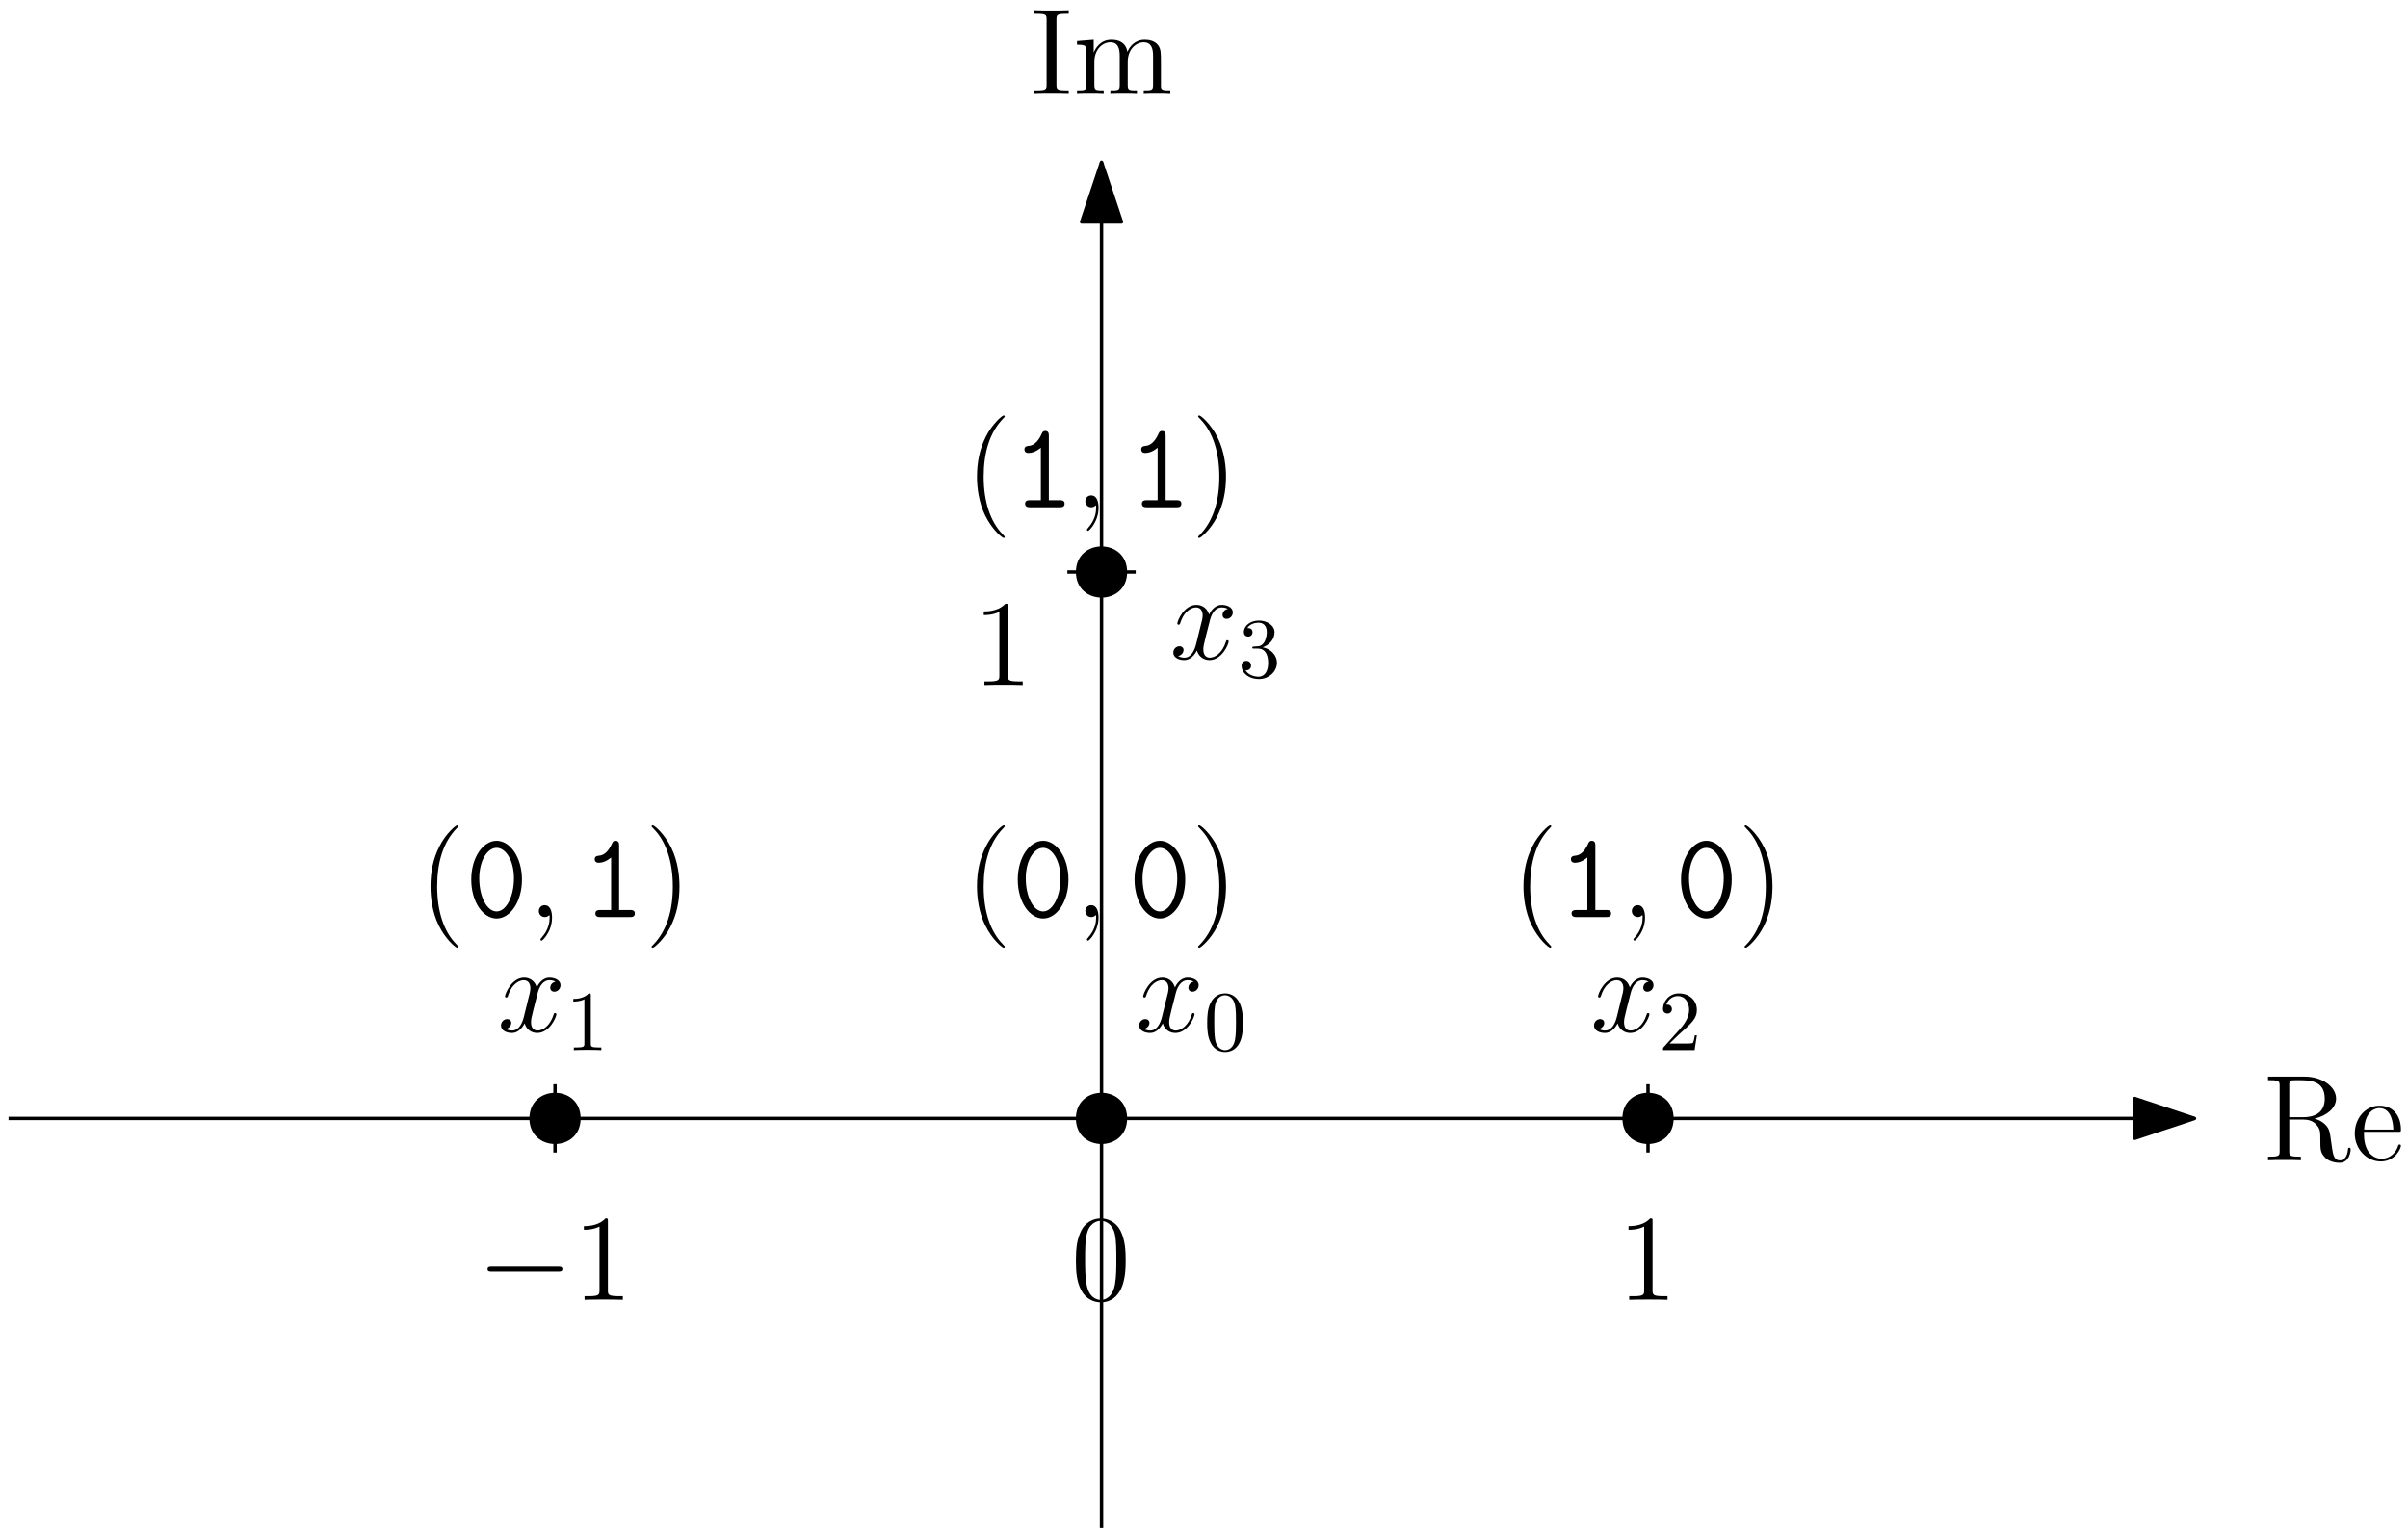
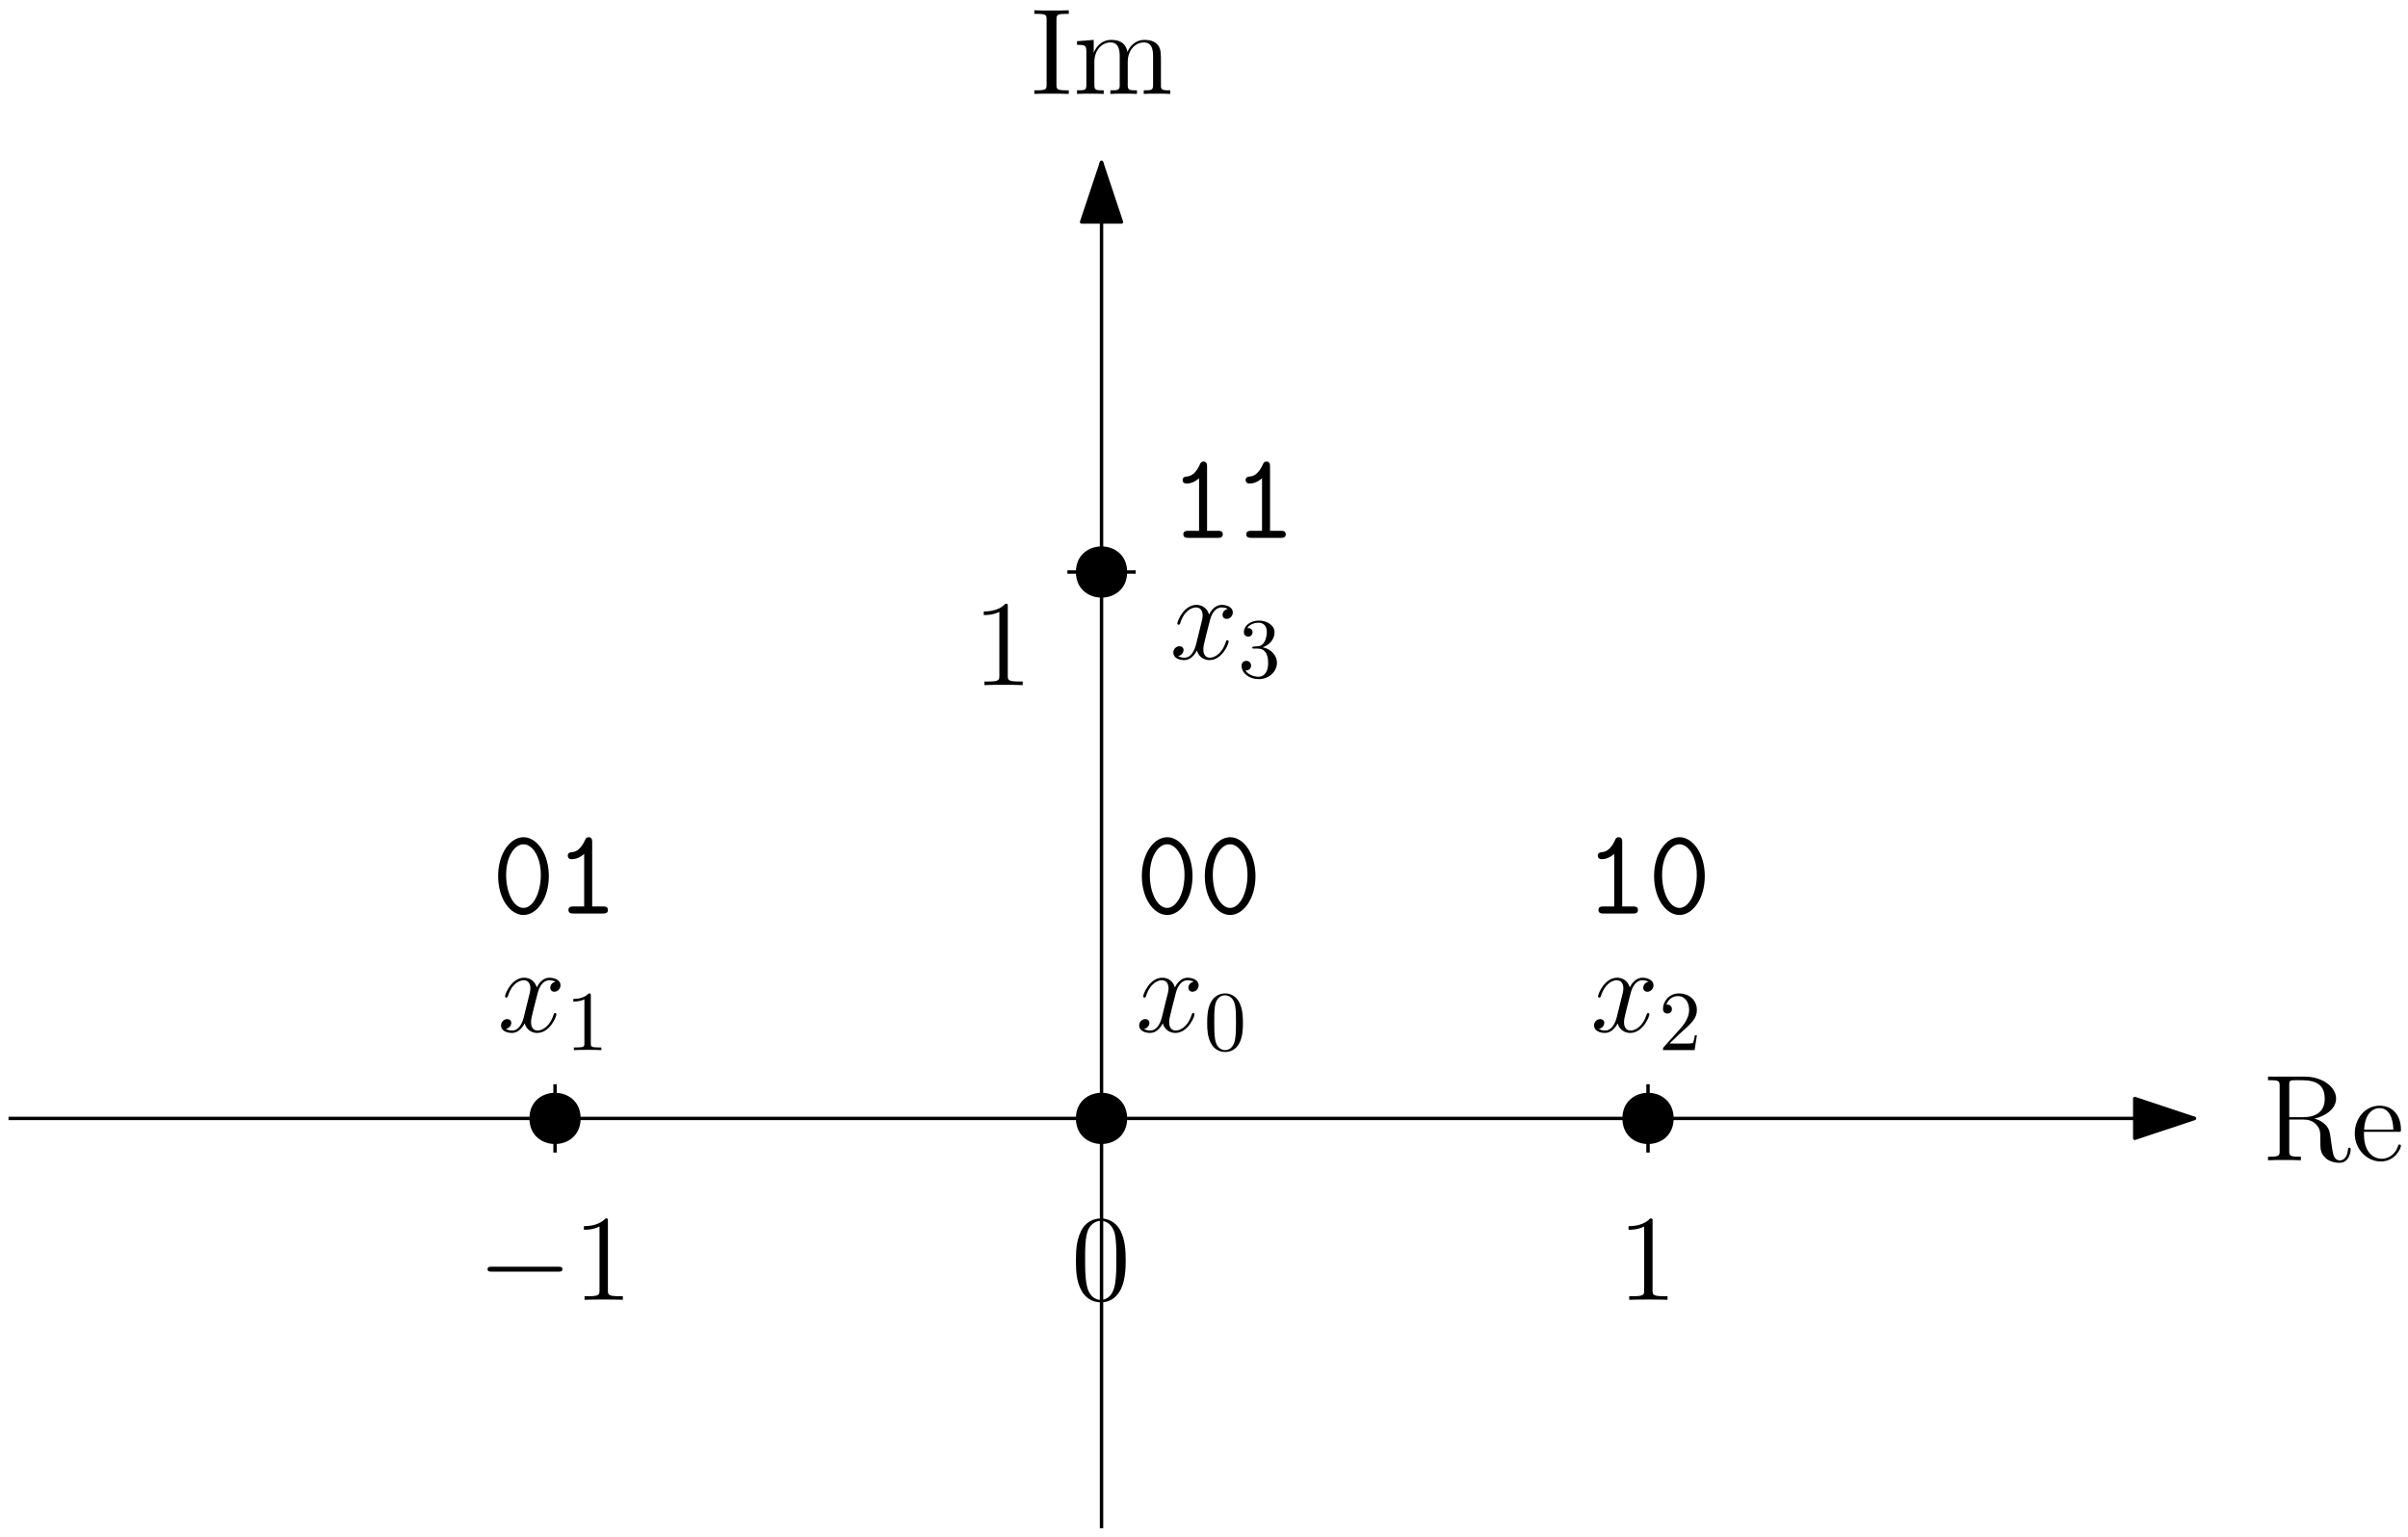
<svg xmlns="http://www.w3.org/2000/svg" xmlns:xlink="http://www.w3.org/1999/xlink" width="282" height="180" viewBox="0 0 282 180">
  <defs>
    <g>
      <g id="glyph-0-0">
        <path d="M 9.453 -3.297 C 9.703 -3.297 9.953 -3.297 9.953 -3.578 C 9.953 -3.875 9.703 -3.875 9.453 -3.875 L 1.688 -3.875 C 1.453 -3.875 1.188 -3.875 1.188 -3.578 C 1.188 -3.297 1.453 -3.297 1.688 -3.297 Z M 9.453 -3.297 " />
      </g>
      <g id="glyph-1-0">
        <path d="M 4.125 -9.188 C 4.125 -9.531 4.125 -9.531 3.844 -9.531 C 3.5 -9.156 2.781 -8.625 1.312 -8.625 L 1.312 -8.203 C 1.641 -8.203 2.359 -8.203 3.141 -8.578 L 3.141 -1.109 C 3.141 -0.594 3.094 -0.422 1.844 -0.422 L 1.391 -0.422 L 1.391 0 C 1.781 -0.031 3.172 -0.031 3.641 -0.031 C 4.109 -0.031 5.5 -0.031 5.875 0 L 5.875 -0.422 L 5.438 -0.422 C 4.172 -0.422 4.125 -0.594 4.125 -1.109 Z M 4.125 -9.188 " />
      </g>
      <g id="glyph-2-0">
        <path d="M 4.125 -9.188 C 4.125 -9.531 4.125 -9.531 3.844 -9.531 C 3.5 -9.156 2.781 -8.625 1.312 -8.625 L 1.312 -8.203 C 1.641 -8.203 2.359 -8.203 3.141 -8.578 L 3.141 -1.109 C 3.141 -0.594 3.094 -0.422 1.844 -0.422 L 1.391 -0.422 L 1.391 0 C 1.781 -0.031 3.172 -0.031 3.641 -0.031 C 4.109 -0.031 5.5 -0.031 5.875 0 L 5.875 -0.422 L 5.438 -0.422 C 4.172 -0.422 4.125 -0.594 4.125 -1.109 Z M 4.125 -9.188 " />
      </g>
      <g id="glyph-2-1">
        <path d="M 6.422 -4.594 C 6.422 -5.781 6.359 -6.938 5.844 -8.031 C 5.25 -9.219 4.219 -9.531 3.516 -9.531 C 2.688 -9.531 1.656 -9.125 1.141 -7.938 C 0.734 -7.031 0.594 -6.141 0.594 -4.594 C 0.594 -3.203 0.688 -2.156 1.203 -1.141 C 1.766 -0.047 2.75 0.297 3.5 0.297 C 4.75 0.297 5.469 -0.438 5.875 -1.281 C 6.391 -2.359 6.422 -3.766 6.422 -4.594 Z M 3.5 0.016 C 3.047 0.016 2.109 -0.25 1.844 -1.812 C 1.672 -2.672 1.672 -3.766 1.672 -4.766 C 1.672 -5.938 1.672 -7 1.906 -7.844 C 2.156 -8.812 2.891 -9.25 3.5 -9.25 C 4.047 -9.25 4.875 -8.922 5.156 -7.688 C 5.328 -6.875 5.328 -5.734 5.328 -4.766 C 5.328 -3.797 5.328 -2.719 5.172 -1.844 C 4.906 -0.266 4 0.016 3.5 0.016 Z M 3.5 0.016 " />
      </g>
      <g id="glyph-3-0">
        <path d="M 6.797 -5.859 C 6.344 -5.766 6.172 -5.422 6.172 -5.156 C 6.172 -4.812 6.438 -4.688 6.641 -4.688 C 7.078 -4.688 7.375 -5.062 7.375 -5.453 C 7.375 -6.047 6.688 -6.328 6.078 -6.328 C 5.203 -6.328 4.719 -5.469 4.594 -5.188 C 4.266 -6.266 3.375 -6.328 3.109 -6.328 C 1.656 -6.328 0.875 -4.453 0.875 -4.125 C 0.875 -4.078 0.938 -4 1.031 -4 C 1.141 -4 1.172 -4.094 1.203 -4.141 C 1.688 -5.734 2.656 -6.031 3.062 -6.031 C 3.719 -6.031 3.844 -5.438 3.844 -5.094 C 3.844 -4.781 3.766 -4.453 3.578 -3.766 L 3.094 -1.797 C 2.891 -0.938 2.469 -0.141 1.703 -0.141 C 1.641 -0.141 1.281 -0.141 0.969 -0.328 C 1.484 -0.438 1.609 -0.859 1.609 -1.031 C 1.609 -1.312 1.391 -1.484 1.125 -1.484 C 0.781 -1.484 0.406 -1.188 0.406 -0.734 C 0.406 -0.125 1.078 0.141 1.688 0.141 C 2.375 0.141 2.875 -0.406 3.172 -0.984 C 3.406 -0.141 4.109 0.141 4.641 0.141 C 6.109 0.141 6.891 -1.734 6.891 -2.047 C 6.891 -2.125 6.828 -2.188 6.734 -2.188 C 6.609 -2.188 6.594 -2.109 6.562 -2 C 6.172 -0.734 5.328 -0.141 4.688 -0.141 C 4.188 -0.141 3.922 -0.516 3.922 -1.109 C 3.922 -1.422 3.969 -1.656 4.203 -2.594 L 4.703 -4.547 C 4.922 -5.406 5.406 -6.031 6.062 -6.031 C 6.094 -6.031 6.5 -6.031 6.797 -5.859 Z M 6.797 -5.859 " />
      </g>
      <g id="glyph-4-0">
        <path d="M 4.578 -3.188 C 4.578 -3.984 4.531 -4.781 4.188 -5.516 C 3.734 -6.484 2.906 -6.641 2.5 -6.641 C 1.891 -6.641 1.172 -6.375 0.75 -5.453 C 0.438 -4.766 0.391 -3.984 0.391 -3.188 C 0.391 -2.438 0.422 -1.547 0.844 -0.781 C 1.266 0.016 2 0.219 2.484 0.219 C 3.016 0.219 3.781 0.016 4.219 -0.938 C 4.531 -1.625 4.578 -2.406 4.578 -3.188 Z M 2.484 0 C 2.094 0 1.5 -0.25 1.328 -1.203 C 1.219 -1.797 1.219 -2.719 1.219 -3.312 C 1.219 -3.953 1.219 -4.609 1.297 -5.141 C 1.484 -6.328 2.234 -6.422 2.484 -6.422 C 2.812 -6.422 3.469 -6.234 3.656 -5.25 C 3.766 -4.688 3.766 -3.938 3.766 -3.312 C 3.766 -2.562 3.766 -1.891 3.656 -1.25 C 3.5 -0.297 2.938 0 2.484 0 Z M 2.484 0 " />
      </g>
      <g id="glyph-4-1">
        <path d="M 2.938 -6.375 C 2.938 -6.625 2.938 -6.641 2.703 -6.641 C 2.078 -6 1.203 -6 0.891 -6 L 0.891 -5.688 C 1.094 -5.688 1.672 -5.688 2.188 -5.953 L 2.188 -0.781 C 2.188 -0.422 2.156 -0.312 1.266 -0.312 L 0.953 -0.312 L 0.953 0 C 1.297 -0.031 2.156 -0.031 2.562 -0.031 C 2.953 -0.031 3.828 -0.031 4.172 0 L 4.172 -0.312 L 3.859 -0.312 C 2.953 -0.312 2.938 -0.422 2.938 -0.781 Z M 2.938 -6.375 " />
      </g>
      <g id="glyph-4-2">
        <path d="M 1.266 -0.766 L 2.328 -1.797 C 3.875 -3.172 4.469 -3.703 4.469 -4.703 C 4.469 -5.844 3.578 -6.641 2.359 -6.641 C 1.234 -6.641 0.5 -5.719 0.5 -4.828 C 0.5 -4.281 1 -4.281 1.031 -4.281 C 1.203 -4.281 1.547 -4.391 1.547 -4.812 C 1.547 -5.062 1.359 -5.328 1.016 -5.328 C 0.938 -5.328 0.922 -5.328 0.891 -5.312 C 1.109 -5.969 1.656 -6.328 2.234 -6.328 C 3.141 -6.328 3.562 -5.516 3.562 -4.703 C 3.562 -3.906 3.078 -3.125 2.516 -2.5 L 0.609 -0.375 C 0.5 -0.266 0.5 -0.234 0.5 0 L 4.203 0 L 4.469 -1.734 L 4.234 -1.734 C 4.172 -1.438 4.109 -1 4 -0.844 C 3.938 -0.766 3.281 -0.766 3.062 -0.766 Z M 1.266 -0.766 " />
      </g>
      <g id="glyph-4-3">
        <path d="M 2.891 -3.516 C 3.703 -3.781 4.281 -4.469 4.281 -5.266 C 4.281 -6.078 3.406 -6.641 2.453 -6.641 C 1.453 -6.641 0.688 -6.047 0.688 -5.281 C 0.688 -4.953 0.906 -4.766 1.203 -4.766 C 1.5 -4.766 1.703 -4.984 1.703 -5.281 C 1.703 -5.766 1.234 -5.766 1.094 -5.766 C 1.391 -6.266 2.047 -6.391 2.406 -6.391 C 2.828 -6.391 3.375 -6.172 3.375 -5.281 C 3.375 -5.156 3.344 -4.578 3.094 -4.141 C 2.797 -3.656 2.453 -3.625 2.203 -3.625 C 2.125 -3.609 1.891 -3.594 1.812 -3.594 C 1.734 -3.578 1.672 -3.562 1.672 -3.469 C 1.672 -3.359 1.734 -3.359 1.906 -3.359 L 2.344 -3.359 C 3.156 -3.359 3.531 -2.688 3.531 -1.703 C 3.531 -0.344 2.844 -0.062 2.406 -0.062 C 1.969 -0.062 1.219 -0.234 0.875 -0.812 C 1.219 -0.766 1.531 -0.984 1.531 -1.359 C 1.531 -1.719 1.266 -1.922 0.984 -1.922 C 0.734 -1.922 0.422 -1.781 0.422 -1.344 C 0.422 -0.438 1.344 0.219 2.438 0.219 C 3.656 0.219 4.562 -0.688 4.562 -1.703 C 4.562 -2.516 3.922 -3.297 2.891 -3.516 Z M 2.891 -3.516 " />
      </g>
      <g id="glyph-5-0">
-         <path d="M 4.656 3.484 C 4.656 3.438 4.656 3.406 4.422 3.172 C 2.984 1.719 2.188 -0.641 2.188 -3.578 C 2.188 -6.359 2.859 -8.75 4.516 -10.438 C 4.656 -10.578 4.656 -10.594 4.656 -10.641 C 4.656 -10.734 4.594 -10.75 4.531 -10.75 C 4.344 -10.75 3.172 -9.719 2.469 -8.312 C 1.734 -6.875 1.406 -5.328 1.406 -3.578 C 1.406 -2.297 1.609 -0.594 2.359 0.953 C 3.203 2.672 4.375 3.594 4.531 3.594 C 4.594 3.594 4.656 3.578 4.656 3.484 Z M 4.656 3.484 " />
+         <path d="M 6.656 -4.375 C 6.656 -7.047 5.234 -8.938 3.688 -8.938 C 2.125 -8.938 0.719 -7.016 0.719 -4.391 C 0.719 -1.719 2.141 0.172 3.688 0.172 C 5.25 0.172 6.656 -1.75 6.656 -4.375 Z M 3.688 -0.656 C 2.547 -0.656 1.656 -2.391 1.656 -4.531 C 1.656 -6.672 2.641 -8.109 3.688 -8.109 C 4.734 -8.109 5.719 -6.672 5.719 -4.531 C 5.719 -2.406 4.812 -0.656 3.688 -0.656 Z M 3.688 -0.656 " />
+       </g>
+       <g id="glyph-5-1">
+         <path d="M 4.359 -8.344 C 4.359 -8.562 4.359 -8.938 3.938 -8.938 C 3.703 -8.938 3.609 -8.812 3.531 -8.625 C 3.25 -8 2.781 -7.25 2.016 -7.188 C 1.812 -7.172 1.5 -7.141 1.5 -6.766 C 1.5 -6.531 1.656 -6.359 1.969 -6.359 C 2.766 -6.359 3.391 -6.953 3.422 -6.984 L 3.422 -0.828 L 2.172 -0.828 C 1.969 -0.828 1.578 -0.828 1.578 -0.422 C 1.578 0 1.969 0 2.172 0 L 5.625 0 C 5.828 0 6.203 0 6.203 -0.422 C 6.203 -0.828 5.828 -0.828 5.625 -0.828 L 4.359 -0.828 Z M 4.359 -8.344 " />
      </g>
      <g id="glyph-6-0">
-         <path d="M 6.656 -4.375 C 6.656 -7.047 5.234 -8.938 3.688 -8.938 C 2.125 -8.938 0.719 -7.016 0.719 -4.391 C 0.719 -1.719 2.141 0.172 3.688 0.172 C 5.25 0.172 6.656 -1.75 6.656 -4.375 Z M 3.688 -0.656 C 2.547 -0.656 1.656 -2.391 1.656 -4.531 C 1.656 -6.672 2.641 -8.109 3.688 -8.109 C 4.734 -8.109 5.719 -6.672 5.719 -4.531 C 5.719 -2.406 4.812 -0.656 3.688 -0.656 Z M 3.688 -0.656 " />
+         <path d="M 6.047 -4.875 C 7.469 -5.203 8.578 -6.109 8.578 -7.219 C 8.578 -8.609 6.953 -9.797 4.891 -9.797 L 0.609 -9.797 L 0.609 -9.375 L 0.891 -9.375 C 1.922 -9.375 1.969 -9.234 1.969 -8.703 L 1.969 -1.094 C 1.969 -0.562 1.922 -0.422 0.891 -0.422 L 0.609 -0.422 L 0.609 0 C 0.938 -0.031 2.109 -0.031 2.531 -0.031 C 2.938 -0.031 4.125 -0.031 4.453 0 L 4.453 -0.422 L 4.172 -0.422 C 3.141 -0.422 3.094 -0.562 3.094 -1.094 L 3.094 -4.766 L 4.766 -4.766 C 5.328 -4.766 5.859 -4.609 6.234 -4.203 C 6.734 -3.656 6.734 -3.359 6.734 -2.359 C 6.734 -1.234 6.734 -0.859 7.359 -0.25 C 7.578 -0.031 8.172 0.297 8.984 0.297 C 10.094 0.297 10.281 -0.953 10.281 -1.25 C 10.281 -1.328 10.281 -1.469 10.125 -1.469 C 9.984 -1.469 9.984 -1.375 9.969 -1.234 C 9.891 -0.375 9.484 0.016 9.016 0.016 C 8.359 0.016 8.219 -0.656 8.109 -1.422 C 8.094 -1.516 8 -2.141 7.953 -2.5 C 7.859 -3.219 7.797 -3.672 7.375 -4.109 C 7.219 -4.281 6.844 -4.656 6.047 -4.875 Z M 4.703 -5.047 L 3.094 -5.047 L 3.094 -8.812 C 3.094 -9.141 3.094 -9.312 3.406 -9.359 C 3.531 -9.375 3.953 -9.375 4.25 -9.375 C 5.406 -9.375 7.25 -9.375 7.25 -7.219 C 7.25 -5.969 6.562 -5.047 4.703 -5.047 Z M 4.703 -5.047 " />
      </g>
      <g id="glyph-6-1">
-         <path d="M 4.359 -8.344 C 4.359 -8.562 4.359 -8.938 3.938 -8.938 C 3.703 -8.938 3.609 -8.812 3.531 -8.625 C 3.25 -8 2.781 -7.25 2.016 -7.188 C 1.812 -7.172 1.5 -7.141 1.5 -6.766 C 1.5 -6.531 1.656 -6.359 1.969 -6.359 C 2.766 -6.359 3.391 -6.953 3.422 -6.984 L 3.422 -0.828 L 2.172 -0.828 C 1.969 -0.828 1.578 -0.828 1.578 -0.422 C 1.578 0 1.969 0 2.172 0 L 5.625 0 C 5.828 0 6.203 0 6.203 -0.422 C 6.203 -0.828 5.828 -0.828 5.625 -0.828 L 4.359 -0.828 Z M 4.359 -8.344 " />
-       </g>
-       <g id="glyph-7-0">
-         <path d="M 2.797 0.062 C 2.797 -0.781 2.531 -1.391 1.938 -1.391 C 1.484 -1.391 1.25 -1.016 1.25 -0.703 C 1.25 -0.391 1.469 0 1.953 0 C 2.141 0 2.297 -0.062 2.422 -0.188 C 2.453 -0.219 2.469 -0.219 2.484 -0.219 C 2.516 -0.219 2.516 -0.016 2.516 0.062 C 2.516 0.531 2.422 1.469 1.594 2.391 C 1.438 2.562 1.438 2.594 1.438 2.625 C 1.438 2.703 1.5 2.766 1.578 2.766 C 1.688 2.766 2.797 1.703 2.797 0.062 Z M 2.797 0.062 " />
-       </g>
-       <g id="glyph-8-0">
-         <path d="M 6.656 -4.375 C 6.656 -7.047 5.234 -8.938 3.688 -8.938 C 2.125 -8.938 0.719 -7.016 0.719 -4.391 C 0.719 -1.719 2.141 0.172 3.688 0.172 C 5.25 0.172 6.656 -1.75 6.656 -4.375 Z M 3.688 -0.656 C 2.547 -0.656 1.656 -2.391 1.656 -4.531 C 1.656 -6.672 2.641 -8.109 3.688 -8.109 C 4.734 -8.109 5.719 -6.672 5.719 -4.531 C 5.719 -2.406 4.812 -0.656 3.688 -0.656 Z M 3.688 -0.656 " />
-       </g>
-       <g id="glyph-8-1">
-         <path d="M 4.359 -8.344 C 4.359 -8.562 4.359 -8.938 3.938 -8.938 C 3.703 -8.938 3.609 -8.812 3.531 -8.625 C 3.25 -8 2.781 -7.25 2.016 -7.188 C 1.812 -7.172 1.5 -7.141 1.5 -6.766 C 1.5 -6.531 1.656 -6.359 1.969 -6.359 C 2.766 -6.359 3.391 -6.953 3.422 -6.984 L 3.422 -0.828 L 2.172 -0.828 C 1.969 -0.828 1.578 -0.828 1.578 -0.422 C 1.578 0 1.969 0 2.172 0 L 5.625 0 C 5.828 0 6.203 0 6.203 -0.422 C 6.203 -0.828 5.828 -0.828 5.625 -0.828 L 4.359 -0.828 Z M 4.359 -8.344 " />
-       </g>
-       <g id="glyph-9-0">
-         <path d="M 4.047 -3.578 C 4.047 -4.656 3.906 -6.438 3.094 -8.109 C 2.25 -9.828 1.078 -10.75 0.922 -10.75 C 0.859 -10.75 0.781 -10.734 0.781 -10.641 C 0.781 -10.594 0.781 -10.578 1.031 -10.328 C 2.469 -8.875 3.266 -6.516 3.266 -3.578 C 3.266 -0.797 2.594 1.594 0.938 3.281 C 0.781 3.406 0.781 3.438 0.781 3.484 C 0.781 3.578 0.859 3.594 0.922 3.594 C 1.109 3.594 2.281 2.562 2.984 1.156 C 3.719 -0.297 4.047 -1.844 4.047 -3.578 Z M 4.047 -3.578 " />
-       </g>
-       <g id="glyph-10-0">
-         <path d="M 6.047 -4.875 C 7.469 -5.203 8.578 -6.109 8.578 -7.219 C 8.578 -8.609 6.953 -9.797 4.891 -9.797 L 0.609 -9.797 L 0.609 -9.375 L 0.891 -9.375 C 1.922 -9.375 1.969 -9.234 1.969 -8.703 L 1.969 -1.094 C 1.969 -0.562 1.922 -0.422 0.891 -0.422 L 0.609 -0.422 L 0.609 0 C 0.938 -0.031 2.109 -0.031 2.531 -0.031 C 2.938 -0.031 4.125 -0.031 4.453 0 L 4.453 -0.422 L 4.172 -0.422 C 3.141 -0.422 3.094 -0.562 3.094 -1.094 L 3.094 -4.766 L 4.766 -4.766 C 5.328 -4.766 5.859 -4.609 6.234 -4.203 C 6.734 -3.656 6.734 -3.359 6.734 -2.359 C 6.734 -1.234 6.734 -0.859 7.359 -0.25 C 7.578 -0.031 8.172 0.297 8.984 0.297 C 10.094 0.297 10.281 -0.953 10.281 -1.25 C 10.281 -1.328 10.281 -1.469 10.125 -1.469 C 9.984 -1.469 9.984 -1.375 9.969 -1.234 C 9.891 -0.375 9.484 0.016 9.016 0.016 C 8.359 0.016 8.219 -0.656 8.109 -1.422 C 8.094 -1.516 8 -2.141 7.953 -2.5 C 7.859 -3.219 7.797 -3.672 7.375 -4.109 C 7.219 -4.281 6.844 -4.656 6.047 -4.875 Z M 4.703 -5.047 L 3.094 -5.047 L 3.094 -8.812 C 3.094 -9.141 3.094 -9.312 3.406 -9.359 C 3.531 -9.375 3.953 -9.375 4.25 -9.375 C 5.406 -9.375 7.25 -9.375 7.25 -7.219 C 7.25 -5.969 6.562 -5.047 4.703 -5.047 Z M 4.703 -5.047 " />
-       </g>
-       <g id="glyph-10-1">
        <path d="M 5.5 -3.328 C 5.812 -3.328 5.844 -3.328 5.844 -3.594 C 5.844 -5.047 5.062 -6.391 3.328 -6.391 C 1.688 -6.391 0.438 -4.922 0.438 -3.141 C 0.438 -1.25 1.891 0.141 3.484 0.141 C 5.188 0.141 5.844 -1.406 5.844 -1.703 C 5.844 -1.797 5.766 -1.844 5.688 -1.844 C 5.562 -1.844 5.531 -1.781 5.516 -1.703 C 5.141 -0.5 4.172 -0.172 3.578 -0.172 C 2.969 -0.172 1.516 -0.578 1.516 -3.062 L 1.516 -3.328 Z M 1.531 -3.594 C 1.656 -5.859 2.906 -6.109 3.312 -6.109 C 4.844 -6.109 4.938 -4.094 4.953 -3.594 Z M 1.531 -3.594 " />
      </g>
-       <g id="glyph-10-2">
+       <g id="glyph-6-2">
        <path d="M 3.109 -8.703 C 3.109 -9.234 3.156 -9.375 4.234 -9.375 L 4.547 -9.375 L 4.547 -9.797 C 4.203 -9.766 2.969 -9.766 2.531 -9.766 C 2.109 -9.766 0.859 -9.766 0.516 -9.797 L 0.516 -9.375 L 0.828 -9.375 C 1.906 -9.375 1.953 -9.234 1.953 -8.703 L 1.953 -1.094 C 1.953 -0.562 1.906 -0.422 0.828 -0.422 L 0.516 -0.422 L 0.516 0 C 0.859 -0.031 2.094 -0.031 2.531 -0.031 C 2.953 -0.031 4.203 -0.031 4.547 0 L 4.547 -0.422 L 4.234 -0.422 C 3.156 -0.422 3.109 -0.562 3.109 -1.094 Z M 3.109 -8.703 " />
      </g>
-       <g id="glyph-10-3">
+       <g id="glyph-6-3">
        <path d="M 10.281 -3.484 C 10.281 -4.812 10.281 -5.219 9.953 -5.688 C 9.531 -6.234 8.859 -6.328 8.375 -6.328 C 7.188 -6.328 6.578 -5.469 6.359 -4.906 C 6.156 -6.016 5.375 -6.328 4.469 -6.328 C 3.078 -6.328 2.531 -5.141 2.422 -4.844 L 2.406 -4.844 L 2.406 -6.328 L 0.453 -6.172 L 0.453 -5.75 C 1.438 -5.75 1.547 -5.656 1.547 -4.953 L 1.547 -1.062 C 1.547 -0.422 1.391 -0.422 0.453 -0.422 L 0.453 0 C 0.828 -0.031 1.609 -0.031 2.016 -0.031 C 2.422 -0.031 3.203 -0.031 3.578 0 L 3.578 -0.422 C 2.656 -0.422 2.484 -0.422 2.484 -1.062 L 2.484 -3.734 C 2.484 -5.234 3.469 -6.031 4.359 -6.031 C 5.25 -6.031 5.453 -5.312 5.453 -4.438 L 5.453 -1.062 C 5.453 -0.422 5.297 -0.422 4.359 -0.422 L 4.359 0 C 4.734 -0.031 5.516 -0.031 5.906 -0.031 C 6.328 -0.031 7.094 -0.031 7.469 0 L 7.469 -0.422 C 6.562 -0.422 6.391 -0.422 6.391 -1.062 L 6.391 -3.734 C 6.391 -5.234 7.375 -6.031 8.266 -6.031 C 9.156 -6.031 9.359 -5.312 9.359 -4.438 L 9.359 -1.062 C 9.359 -0.422 9.188 -0.422 8.266 -0.422 L 8.266 0 C 8.641 -0.031 9.406 -0.031 9.812 -0.031 C 10.234 -0.031 11 -0.031 11.375 0 L 11.375 -0.422 C 10.656 -0.422 10.297 -0.422 10.281 -0.844 Z M 10.281 -3.484 " />
      </g>
    </g>
  </defs>
  <path fill="none" stroke-width="0.4" stroke-linecap="butt" stroke-linejoin="round" stroke="rgb(0%, 0%, 0%)" stroke-opacity="1" stroke-miterlimit="10" d="M 128 576 L 384 576 " transform="matrix(1, 0, 0, -1, -127, 707)" />
  <path fill-rule="evenodd" fill="rgb(0%, 0%, 0%)" fill-opacity="1" stroke-width="0.4" stroke-linecap="butt" stroke-linejoin="round" stroke="rgb(0%, 0%, 0%)" stroke-opacity="1" stroke-miterlimit="10" d="M 384 576 L 377 578.332 L 377 573.668 Z M 384 576 " transform="matrix(1, 0, 0, -1, -127, 707)" />
  <path fill="none" stroke-width="0.4" stroke-linecap="butt" stroke-linejoin="round" stroke="rgb(0%, 0%, 0%)" stroke-opacity="1" stroke-miterlimit="10" d="M 256 528 L 256 688 " transform="matrix(1, 0, 0, -1, -127, 707)" />
  <path fill-rule="evenodd" fill="rgb(0%, 0%, 0%)" fill-opacity="1" stroke-width="0.4" stroke-linecap="butt" stroke-linejoin="round" stroke="rgb(0%, 0%, 0%)" stroke-opacity="1" stroke-miterlimit="10" d="M 256 688 L 253.668 681 L 258.332 681 Z M 256 688 " transform="matrix(1, 0, 0, -1, -127, 707)" />
  <path fill="none" stroke-width="0.4" stroke-linecap="butt" stroke-linejoin="round" stroke="rgb(0%, 0%, 0%)" stroke-opacity="1" stroke-miterlimit="10" d="M 252 640 L 260 640 " transform="matrix(1, 0, 0, -1, -127, 707)" />
  <path fill="none" stroke-width="0.4" stroke-linecap="butt" stroke-linejoin="round" stroke="rgb(0%, 0%, 0%)" stroke-opacity="1" stroke-miterlimit="10" d="M 320 580 L 320 572 " transform="matrix(1, 0, 0, -1, -127, 707)" />
  <path fill="none" stroke-width="0.4" stroke-linecap="butt" stroke-linejoin="round" stroke="rgb(0%, 0%, 0%)" stroke-opacity="1" stroke-miterlimit="10" d="M 192 580 L 192 572 " transform="matrix(1, 0, 0, -1, -127, 707)" />
  <path fill-rule="evenodd" fill="rgb(0%, 0%, 0%)" fill-opacity="1" d="M 196 131 C 196 127 190 127 190 131 C 190 135 196 135 196 131 Z M 196 131 " />
  <path fill-rule="evenodd" fill="rgb(0%, 0%, 0%)" fill-opacity="1" d="M 132 131 C 132 127 126 127 126 131 C 126 135 132 135 132 131 Z M 132 131 " />
  <path fill-rule="evenodd" fill="rgb(0%, 0%, 0%)" fill-opacity="1" d="M 68 131 C 68 127 62 127 62 131 C 62 135 68 135 68 131 Z M 68 131 " />
  <g fill="rgb(0%, 0%, 0%)" fill-opacity="1">
    <use xlink:href="#glyph-0-0" x="55.909" y="152.245" />
  </g>
  <g fill="rgb(0%, 0%, 0%)" fill-opacity="1">
    <use xlink:href="#glyph-1-0" x="67.067" y="152.245" />
  </g>
  <g fill="rgb(0%, 0%, 0%)" fill-opacity="1">
    <use xlink:href="#glyph-2-0" x="189.407" y="152.246" />
  </g>
  <g fill="rgb(0%, 0%, 0%)" fill-opacity="1">
    <use xlink:href="#glyph-3-0" x="133" y="120.848" />
  </g>
  <g fill="rgb(0%, 0%, 0%)" fill-opacity="1">
    <use xlink:href="#glyph-4-0" x="140.982" y="123" />
  </g>
  <path fill-rule="evenodd" fill="rgb(0%, 0%, 0%)" fill-opacity="1" d="M 132 67 C 132 63 126 63 126 67 C 126 71 132 71 132 67 Z M 132 67 " />
  <g fill="rgb(0%, 0%, 0%)" fill-opacity="1">
-     <use xlink:href="#glyph-5-0" x="113.008" y="107.413" />
+     <use xlink:href="#glyph-5-0" x="133" y="107" />
+     <use xlink:href="#glyph-5-0" x="140.374" y="107" />
  </g>
  <g fill="rgb(0%, 0%, 0%)" fill-opacity="1">
-     <use xlink:href="#glyph-6-0" x="118.472" y="107.413" />
+     <use xlink:href="#glyph-6-0" x="265" y="135.901" />
+     <use xlink:href="#glyph-6-1" x="275.329" y="135.901" />
  </g>
  <g fill="rgb(0%, 0%, 0%)" fill-opacity="1">
-     <use xlink:href="#glyph-7-0" x="125.853" y="107.413" />
-   </g>
-   <g fill="rgb(0%, 0%, 0%)" fill-opacity="1">
-     <use xlink:href="#glyph-8-0" x="132.147" y="107.413" />
-   </g>
-   <g fill="rgb(0%, 0%, 0%)" fill-opacity="1">
-     <use xlink:href="#glyph-9-0" x="139.529" y="107.413" />
-   </g>
-   <g fill="rgb(0%, 0%, 0%)" fill-opacity="1">
-     <use xlink:href="#glyph-10-0" x="265" y="135.901" />
-     <use xlink:href="#glyph-10-1" x="275.329" y="135.901" />
-   </g>
-   <g fill="rgb(0%, 0%, 0%)" fill-opacity="1">
-     <use xlink:href="#glyph-10-2" x="120.613" y="11" />
-     <use xlink:href="#glyph-10-3" x="125.677" y="11" />
+     <use xlink:href="#glyph-6-2" x="120.613" y="11" />
+     <use xlink:href="#glyph-6-3" x="125.677" y="11" />
  </g>
  <g fill="rgb(0%, 0%, 0%)" fill-opacity="1">
    <use xlink:href="#glyph-3-0" x="58.269" y="120.848" />
  </g>
  <g fill="rgb(0%, 0%, 0%)" fill-opacity="1">
    <use xlink:href="#glyph-4-1" x="66.251" y="123" />
  </g>
  <g fill="rgb(0%, 0%, 0%)" fill-opacity="1">
    <use xlink:href="#glyph-3-0" x="186.269" y="120.848" />
  </g>
  <g fill="rgb(0%, 0%, 0%)" fill-opacity="1">
    <use xlink:href="#glyph-4-2" x="194.251" y="123" />
  </g>
  <g fill="rgb(0%, 0%, 0%)" fill-opacity="1">
    <use xlink:href="#glyph-3-0" x="137" y="77.177" />
  </g>
  <g fill="rgb(0%, 0%, 0%)" fill-opacity="1">
    <use xlink:href="#glyph-4-3" x="144.982" y="79.329" />
  </g>
  <g fill="rgb(0%, 0%, 0%)" fill-opacity="1">
-     <use xlink:href="#glyph-5-0" x="49.008" y="107.413" />
+     <use xlink:href="#glyph-5-0" x="57.617" y="107" />
+     <use xlink:href="#glyph-5-1" x="64.991" y="107" />
  </g>
  <g fill="rgb(0%, 0%, 0%)" fill-opacity="1">
-     <use xlink:href="#glyph-6-0" x="54.471" y="107.413" />
+     <use xlink:href="#glyph-5-1" x="185.618" y="107" />
+     <use xlink:href="#glyph-5-0" x="192.991" y="107" />
  </g>
  <g fill="rgb(0%, 0%, 0%)" fill-opacity="1">
-     <use xlink:href="#glyph-7-0" x="61.853" y="107.413" />
-   </g>
-   <g fill="rgb(0%, 0%, 0%)" fill-opacity="1">
-     <use xlink:href="#glyph-8-1" x="68.147" y="107.413" />
-   </g>
-   <g fill="rgb(0%, 0%, 0%)" fill-opacity="1">
-     <use xlink:href="#glyph-9-0" x="75.528" y="107.413" />
-   </g>
-   <g fill="rgb(0%, 0%, 0%)" fill-opacity="1">
-     <use xlink:href="#glyph-5-0" x="177.008" y="107.413" />
-   </g>
-   <g fill="rgb(0%, 0%, 0%)" fill-opacity="1">
-     <use xlink:href="#glyph-6-1" x="182.471" y="107.413" />
-   </g>
-   <g fill="rgb(0%, 0%, 0%)" fill-opacity="1">
-     <use xlink:href="#glyph-7-0" x="189.853" y="107.413" />
-   </g>
-   <g fill="rgb(0%, 0%, 0%)" fill-opacity="1">
-     <use xlink:href="#glyph-8-0" x="196.147" y="107.413" />
-   </g>
-   <g fill="rgb(0%, 0%, 0%)" fill-opacity="1">
-     <use xlink:href="#glyph-9-0" x="203.529" y="107.413" />
-   </g>
-   <g fill="rgb(0%, 0%, 0%)" fill-opacity="1">
-     <use xlink:href="#glyph-5-0" x="113.008" y="59.413" />
-   </g>
-   <g fill="rgb(0%, 0%, 0%)" fill-opacity="1">
-     <use xlink:href="#glyph-6-1" x="118.472" y="59.413" />
-   </g>
-   <g fill="rgb(0%, 0%, 0%)" fill-opacity="1">
-     <use xlink:href="#glyph-7-0" x="125.853" y="59.413" />
-   </g>
-   <g fill="rgb(0%, 0%, 0%)" fill-opacity="1">
-     <use xlink:href="#glyph-8-1" x="132.147" y="59.413" />
-   </g>
-   <g fill="rgb(0%, 0%, 0%)" fill-opacity="1">
-     <use xlink:href="#glyph-9-0" x="139.529" y="59.413" />
+     <use xlink:href="#glyph-5-1" x="137" y="63" />
+     <use xlink:href="#glyph-5-1" x="144.374" y="63" />
  </g>
  <g fill="rgb(0%, 0%, 0%)" fill-opacity="1">
    <use xlink:href="#glyph-2-1" x="125.407" y="152.246" />
  </g>
  <g fill="rgb(0%, 0%, 0%)" fill-opacity="1">
    <use xlink:href="#glyph-2-0" x="113.895" y="80.246" />
  </g>
</svg>
